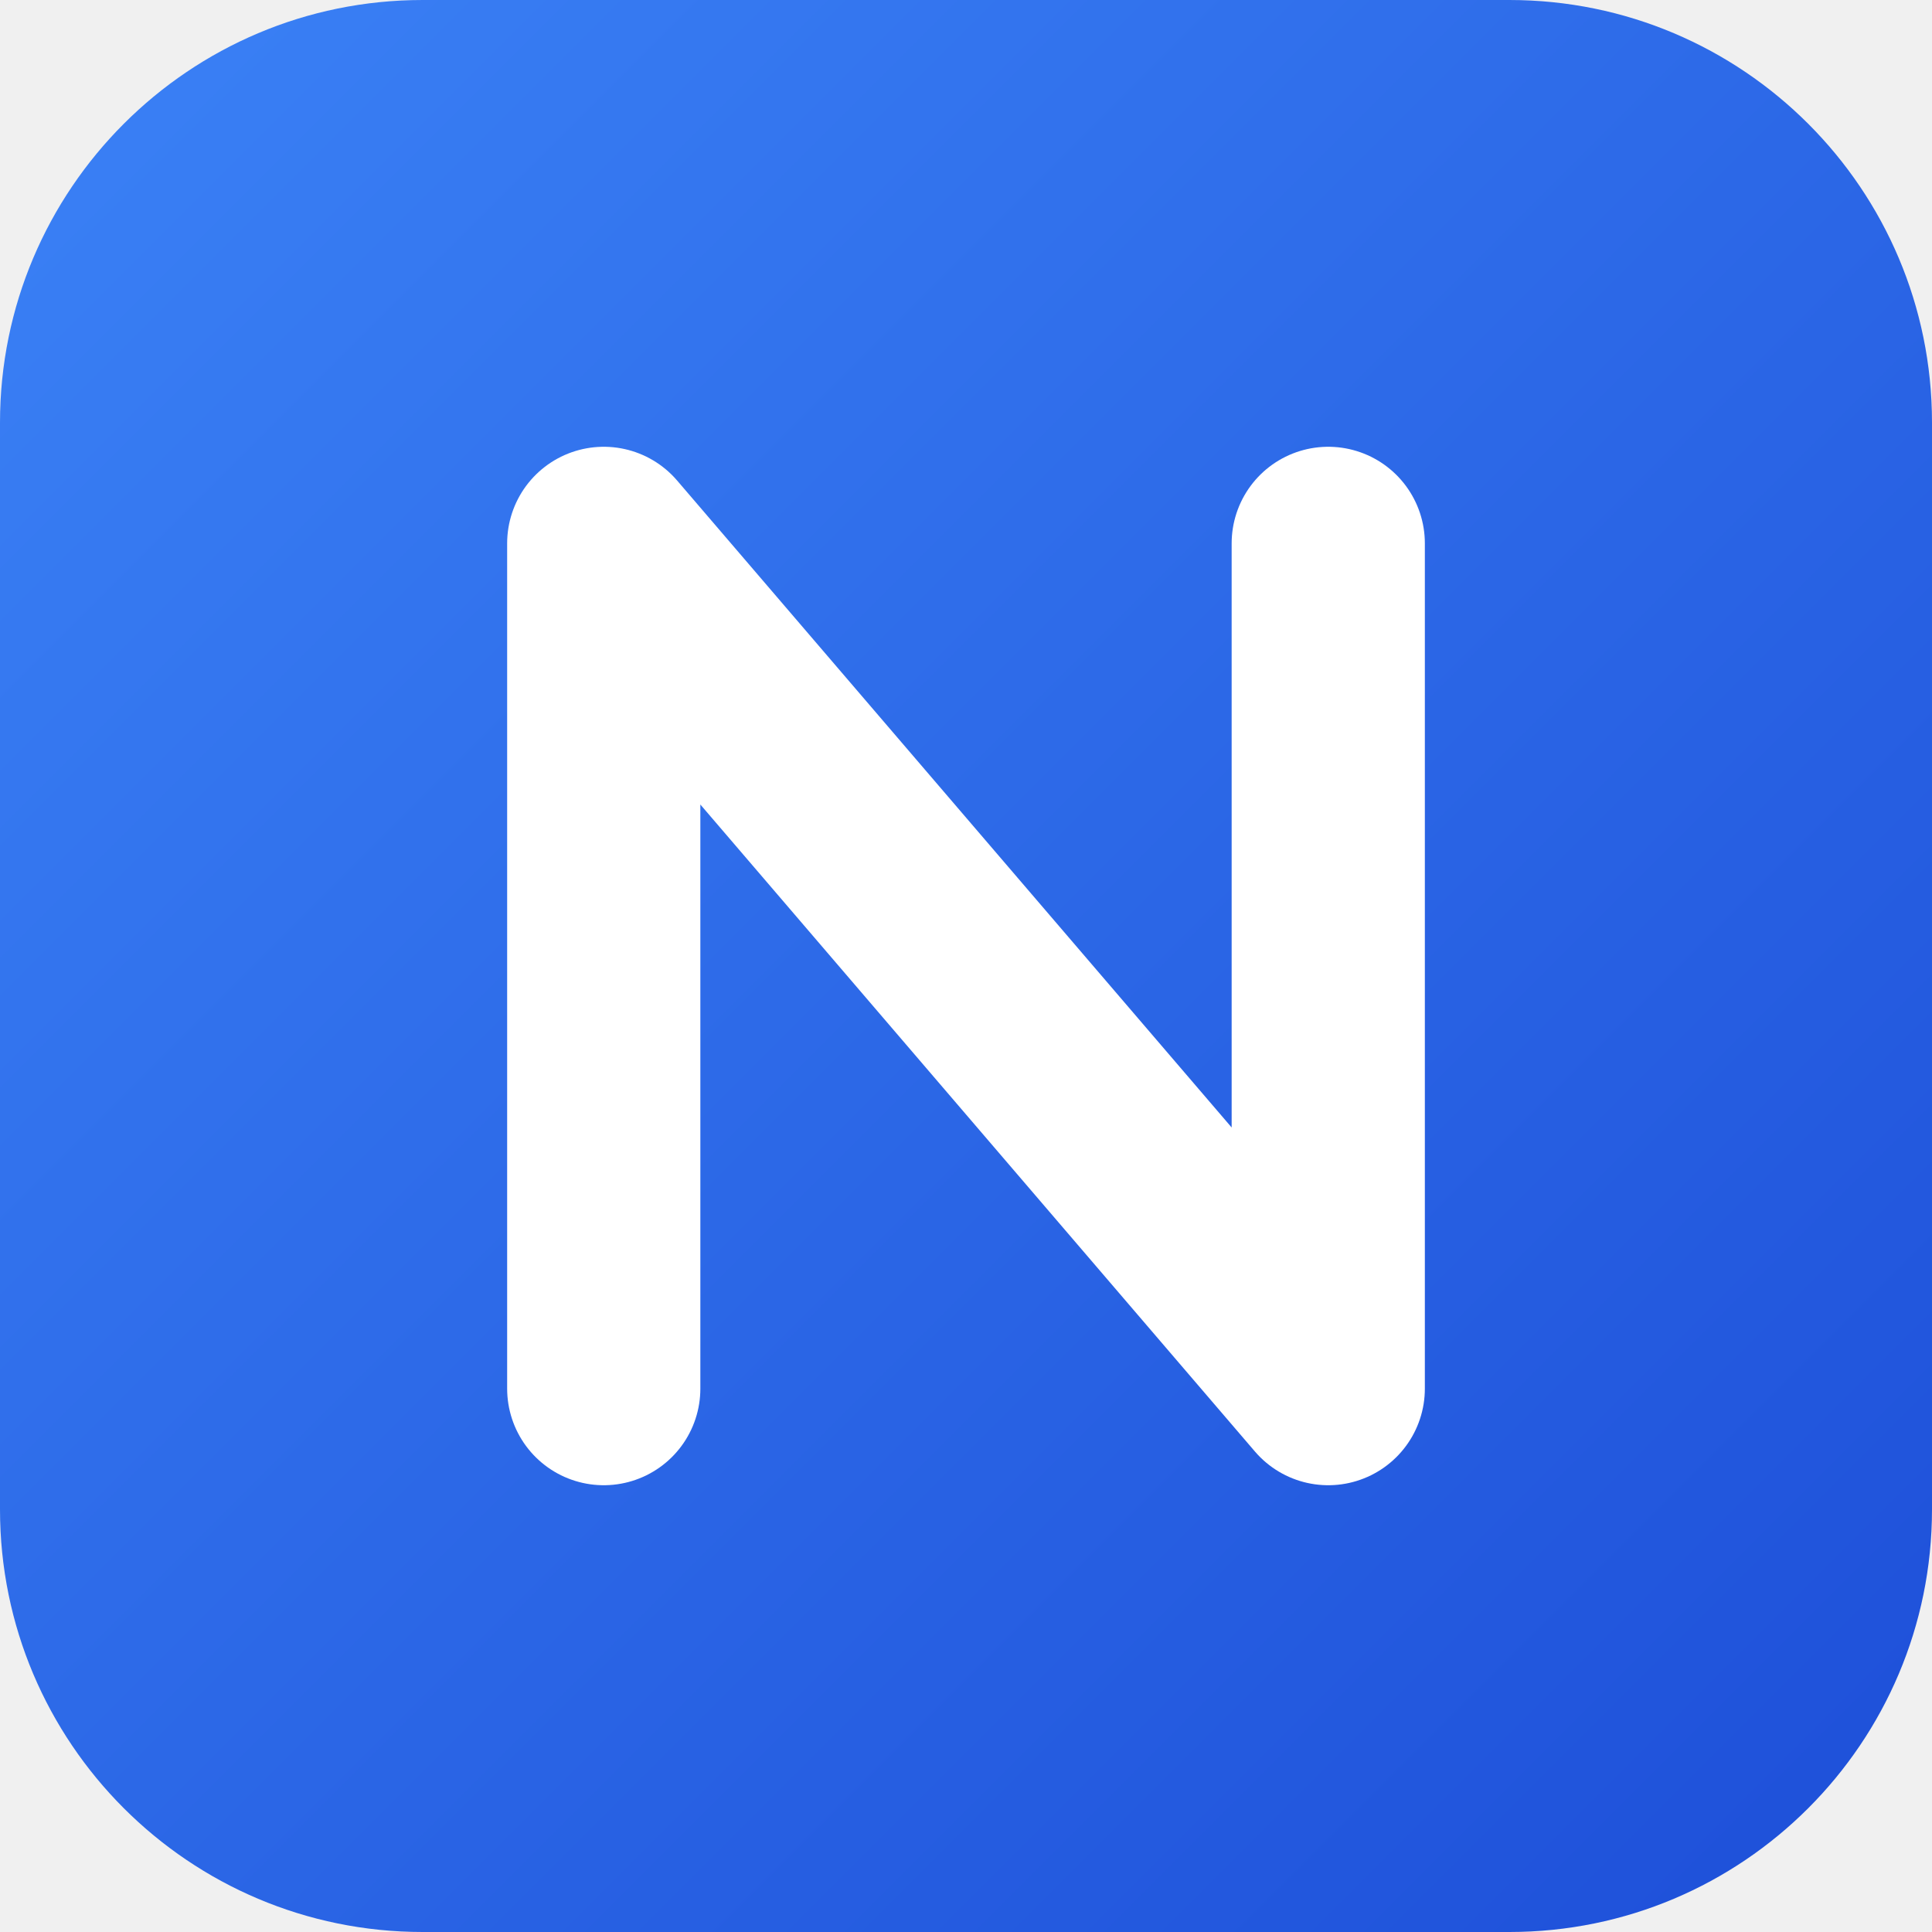
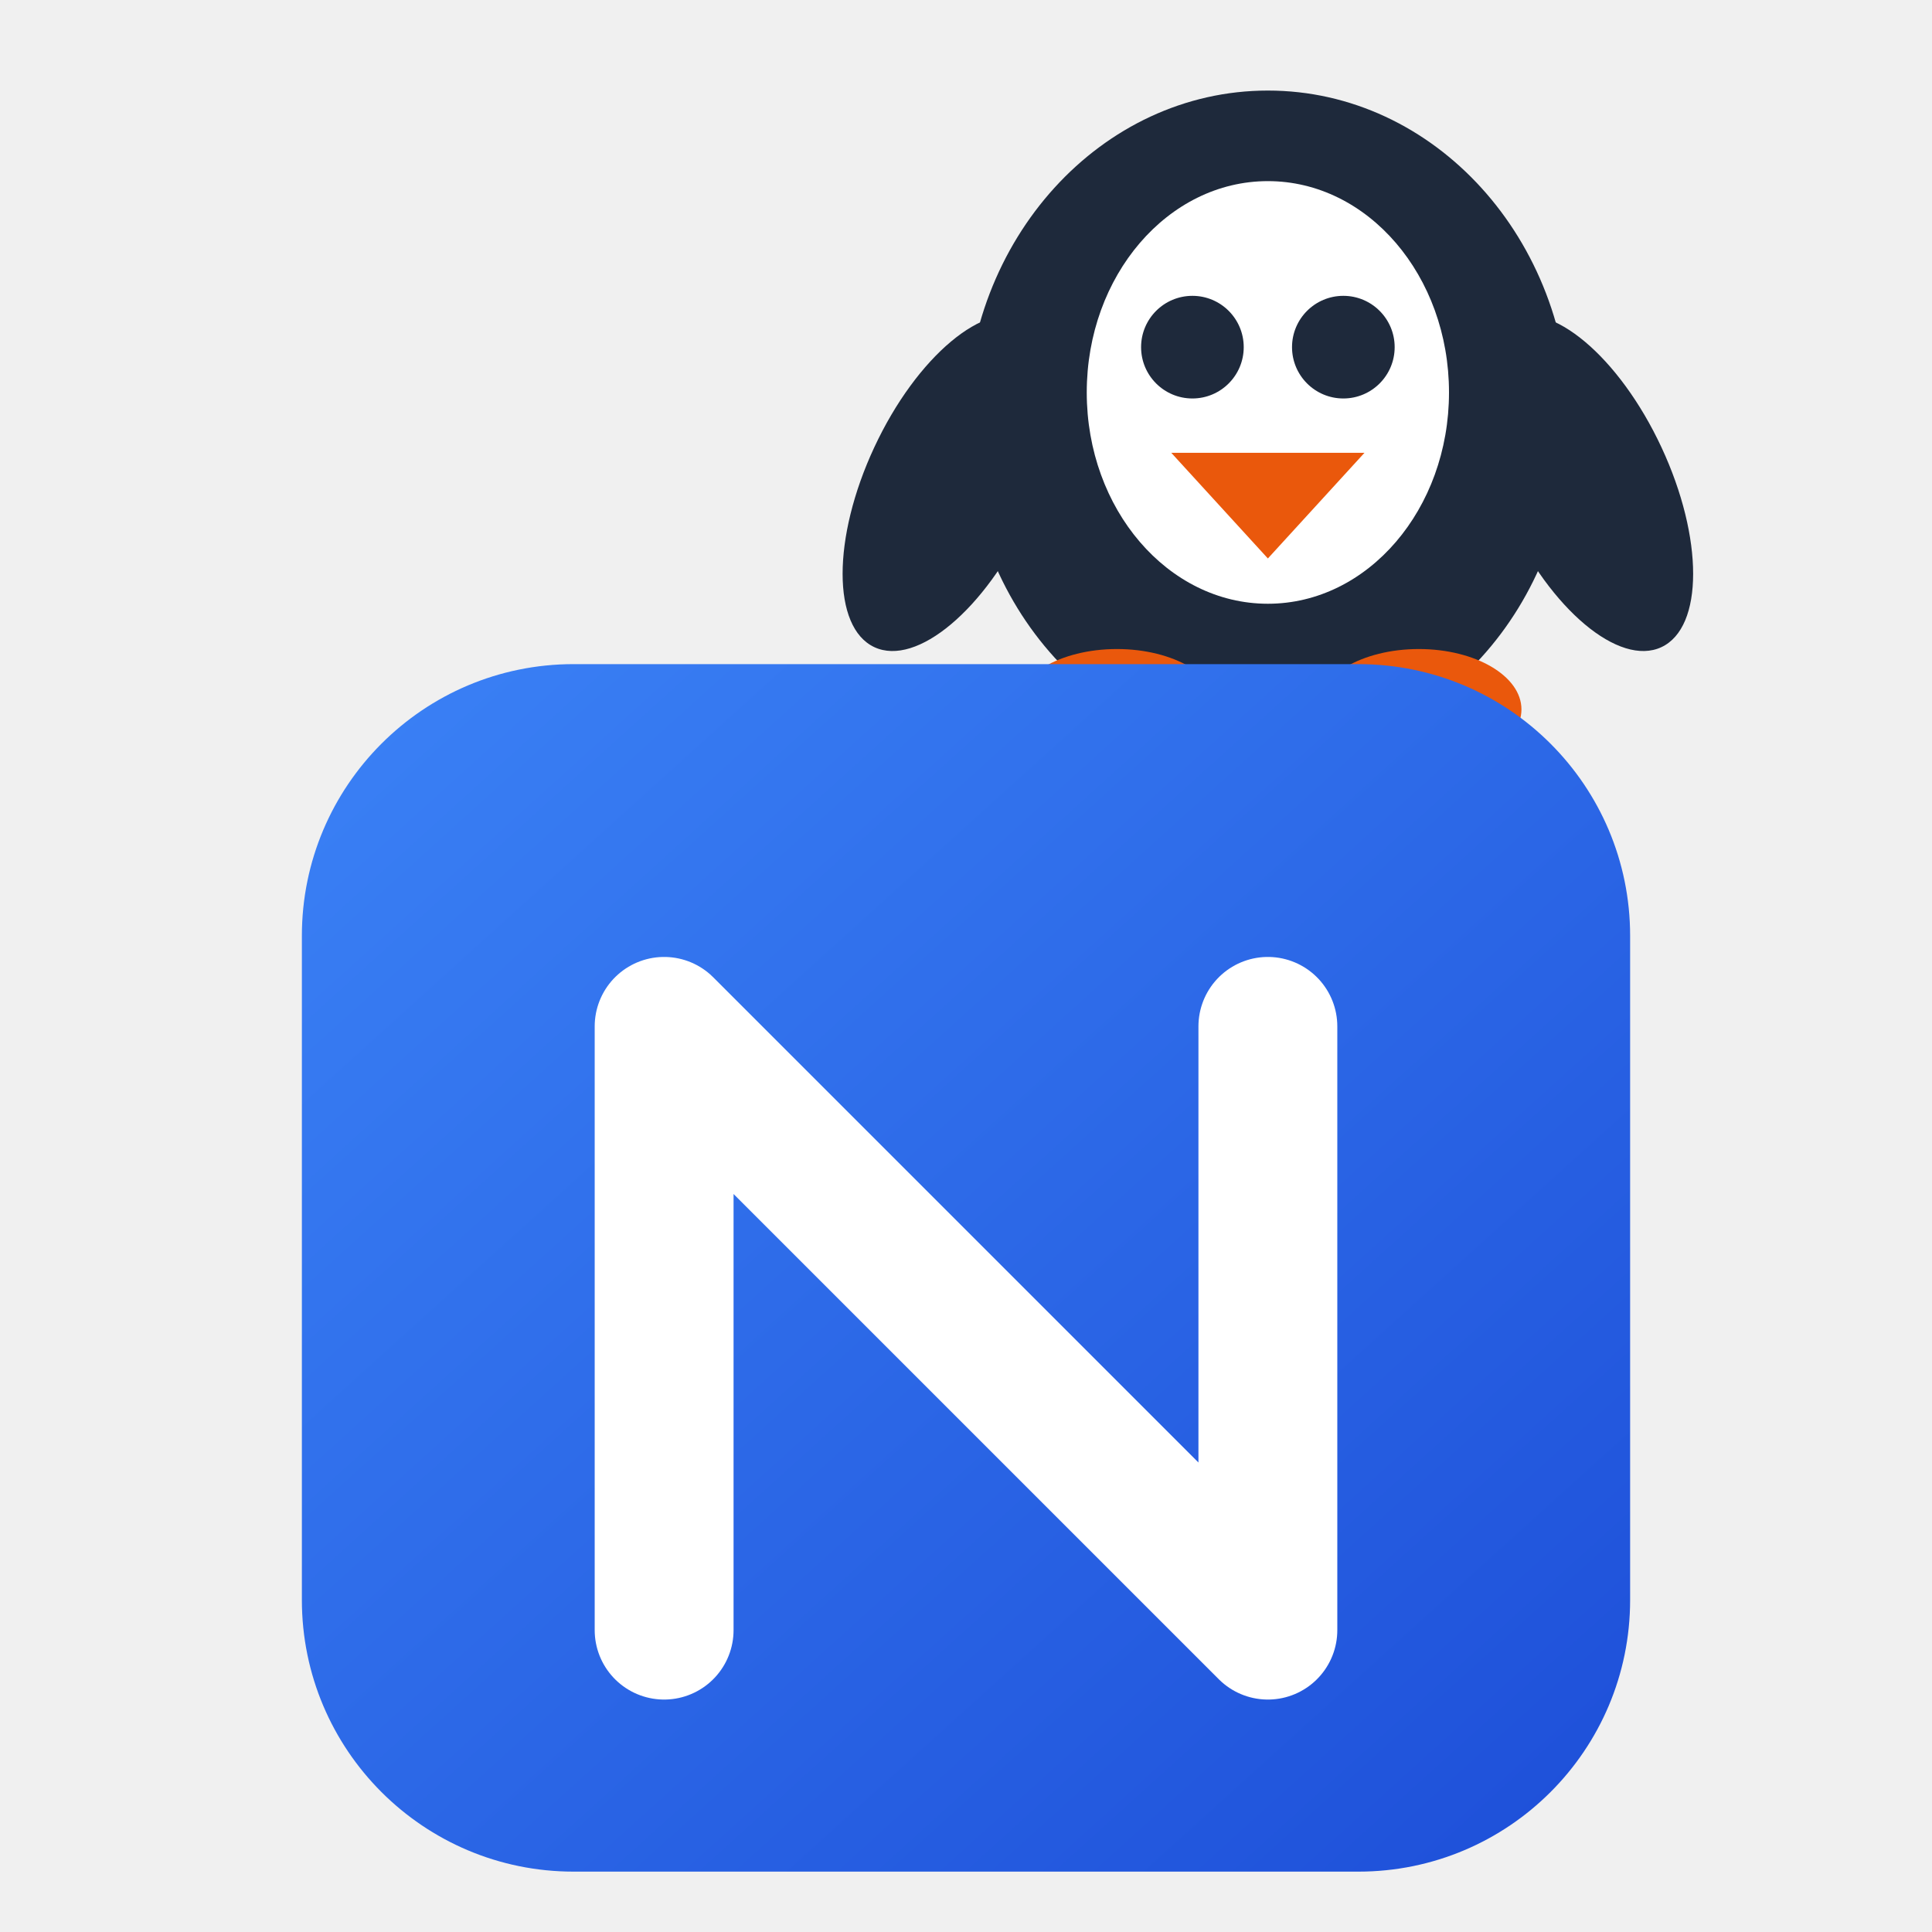
- <svg xmlns="http://www.w3.org/2000/svg" viewBox="0 0 32 32">
+ <svg xmlns="http://www.w3.org/2000/svg" viewBox="0 0 64 64">
  <defs>
    <linearGradient id="g" x1="0" y1="0" x2="1" y2="1">
      <stop offset="0" stop-color="#3B82F6" />
      <stop offset="1" stop-color="#1D4ED8" />
    </linearGradient>
  </defs>
-   <rect width="32" height="32" rx="7" fill="url(#g)" />
-   <path d="M10 23V9l12 14V9" fill="none" stroke="#fff" stroke-width="3.2" stroke-linecap="round" stroke-linejoin="round" />
+   <ellipse cx="31.5" cy="16" rx="2.8" ry="6" fill="#1E293B" transform="rotate(25 31.5 16)" />
+   <ellipse cx="52.5" cy="16" rx="2.8" ry="6" fill="#1E293B" transform="rotate(-25 52.5 16)" />
+   <ellipse cx="42" cy="14" rx="10" ry="11" fill="#1E293B" />
+   <ellipse cx="42" cy="13" rx="6" ry="7" fill="#fff" />
+   <circle cx="39.5" cy="11.5" r="1.7" fill="#1E293B" />
+   <circle cx="44.5" cy="11.5" r="1.7" fill="#1E293B" />
+   <path d="M38.8 15 L45.2 15 L42 18.5 Z" fill="#EA580C" />
+   <ellipse cx="37" cy="23.5" rx="3.4" ry="2" fill="#EA580C" />
+   <ellipse cx="47" cy="23.5" rx="3.4" ry="2" fill="#EA580C" />
+   <rect x="10" y="22" width="44" height="40" rx="9" fill="url(#g)" />
+   <path d="M22 54V34l20 20V34" fill="none" stroke="#fff" stroke-width="4.6" stroke-linecap="round" stroke-linejoin="round" />
</svg>
